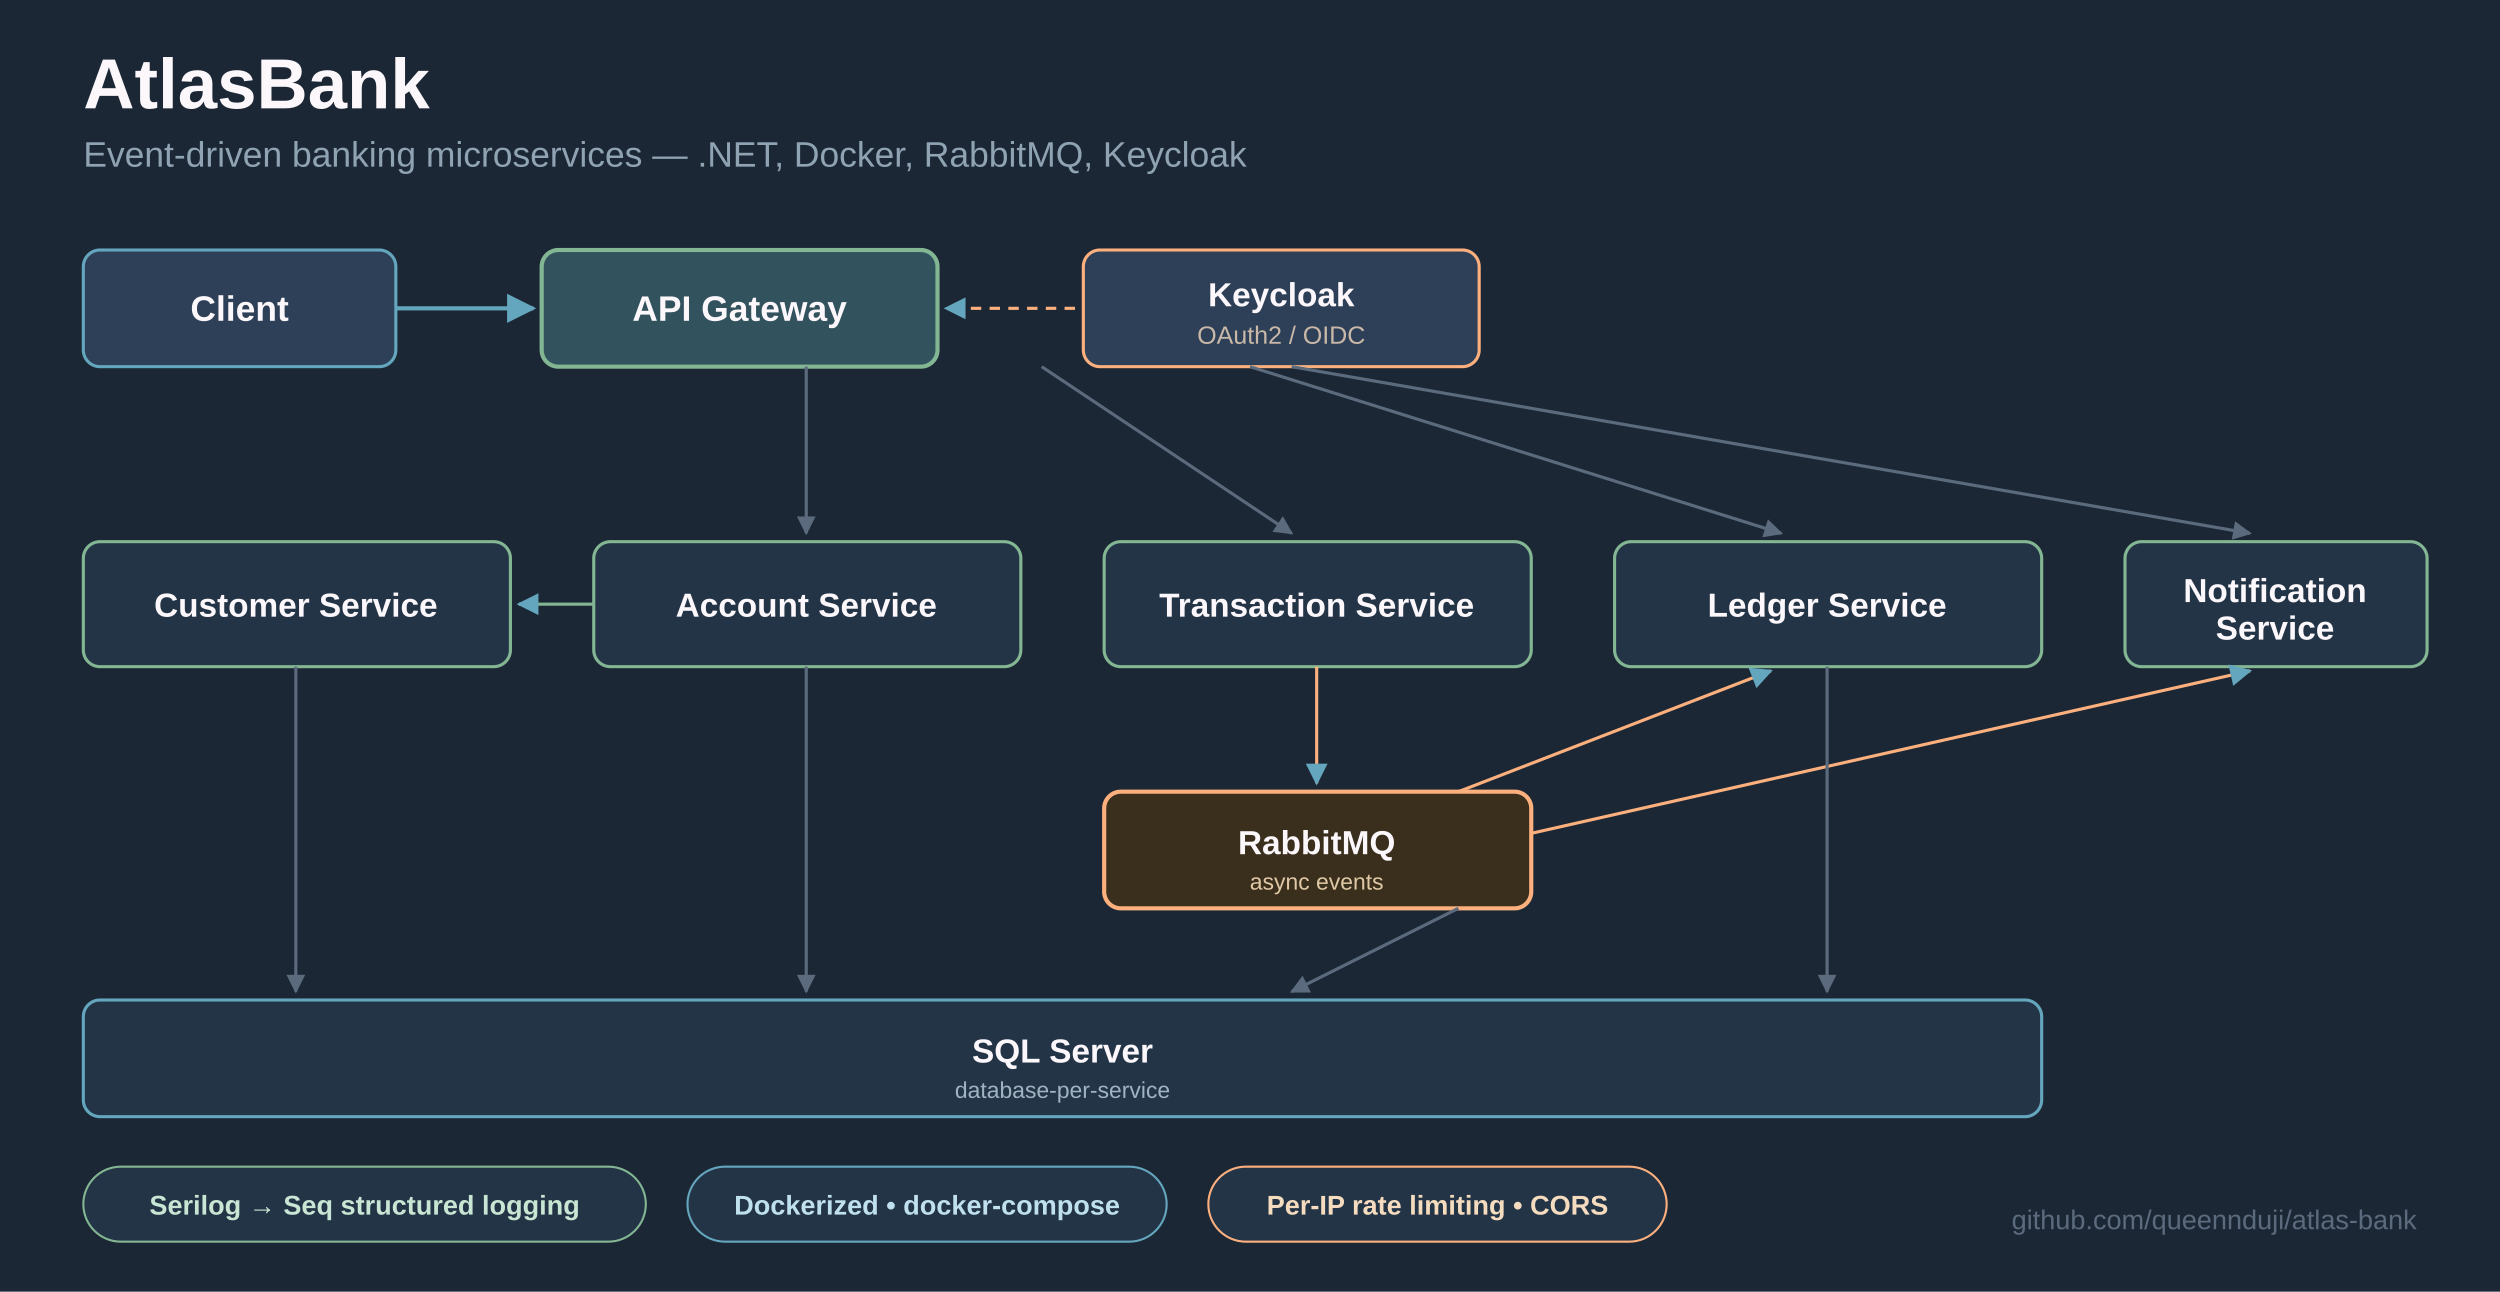
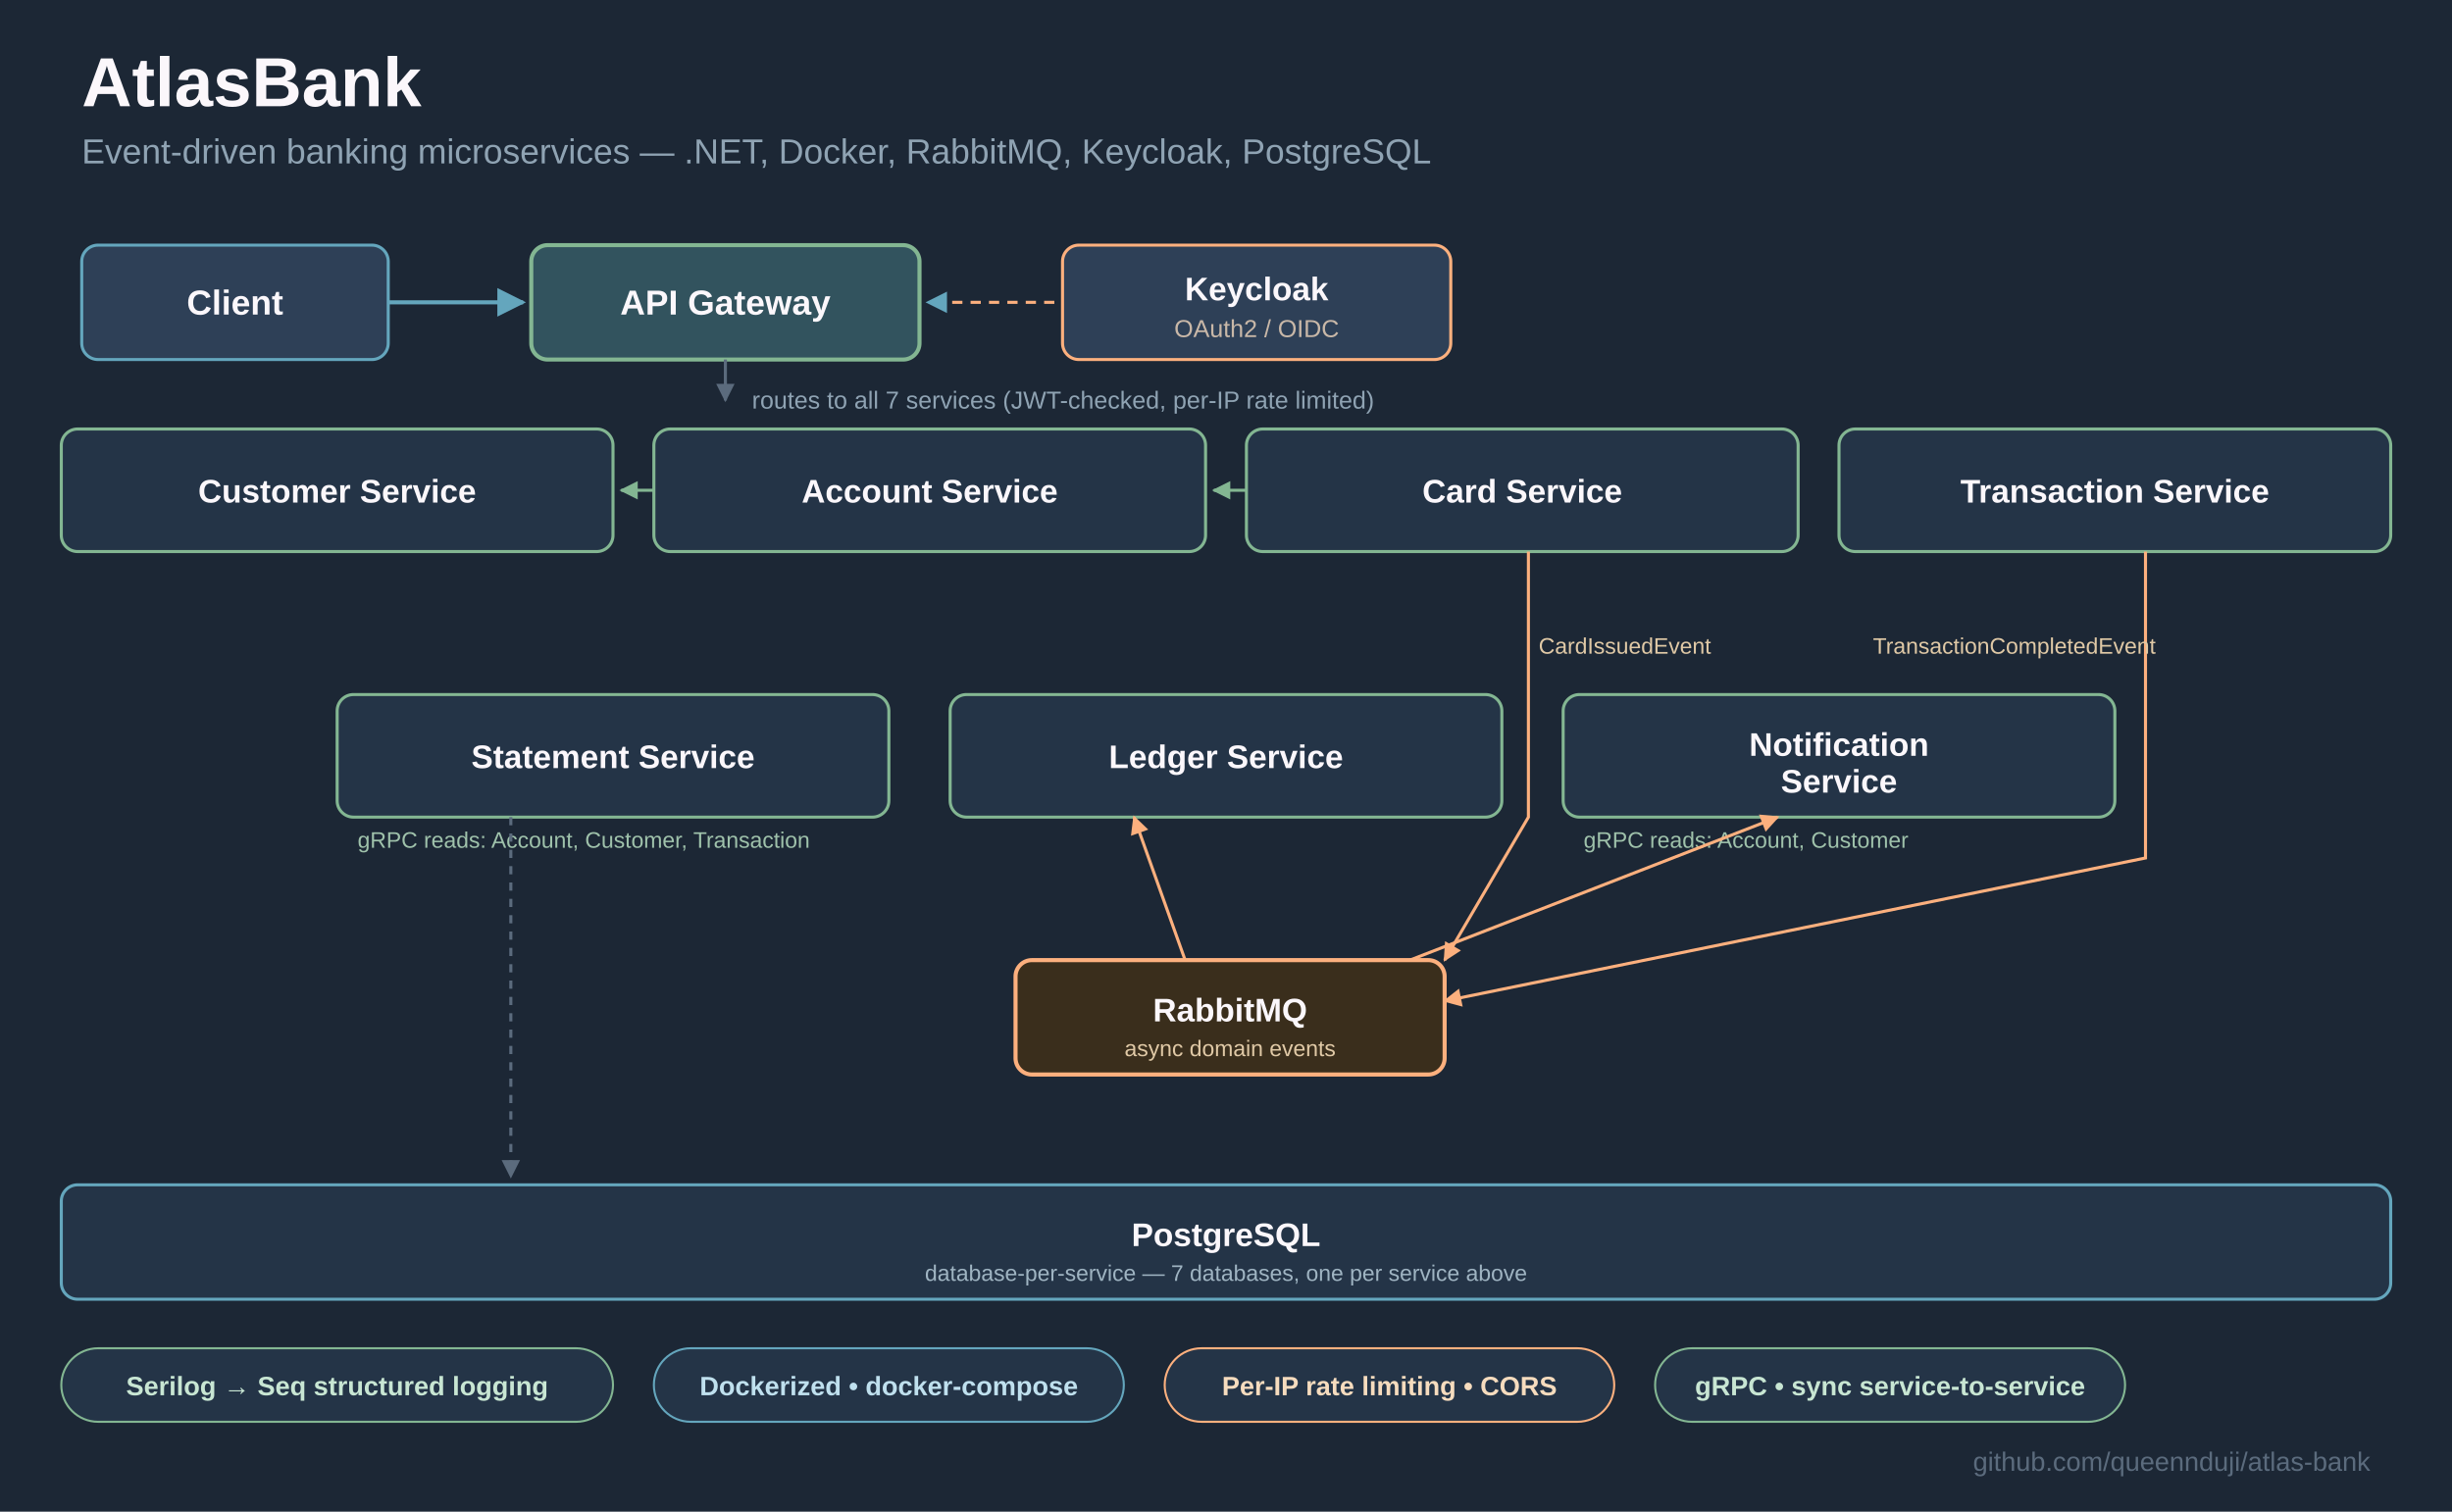
- <svg xmlns="http://www.w3.org/2000/svg" viewBox="0 0 1200 620" font-family="'Source Sans 3', Arial, sans-serif">
+ <svg xmlns="http://www.w3.org/2000/svg" viewBox="0 0 1200 740" font-family="'Source Sans 3', Arial, sans-serif">
  <defs>
    <marker id="arrow" viewBox="0 0 10 10" refX="9" refY="5" markerWidth="7" markerHeight="7" orient="auto-start-reverse">
      <path d="M0,0 L10,5 L0,10 z" fill="#64a6bd" />
    </marker>
    <marker id="arrowDim" viewBox="0 0 10 10" refX="9" refY="5" markerWidth="6" markerHeight="6" orient="auto-start-reverse">
      <path d="M0,0 L10,5 L0,10 z" fill="#5b6b7d" />
    </marker>
+     <marker id="arrowGrpc" viewBox="0 0 10 10" refX="9" refY="5" markerWidth="6" markerHeight="6" orient="auto-start-reverse">
+       <path d="M0,0 L10,5 L0,10 z" fill="#83b692" />
+     </marker>
+     <marker id="arrowMq" viewBox="0 0 10 10" refX="9" refY="5" markerWidth="6" markerHeight="6" orient="auto-start-reverse">
+       <path d="M0,0 L10,5 L0,10 z" fill="#fcb07e" />
+     </marker>
  </defs>
-   <rect width="1200" height="620" fill="#1c2735" />
+   <rect width="1200" height="740" fill="#1c2735" />
  <text x="40" y="52" fill="#fbf7fb" font-size="34" font-weight="700">AtlasBank</text>
-   <text x="40" y="80" fill="#8fa3b3" font-size="17">Event-driven banking microservices — .NET, Docker, RabbitMQ, Keycloak</text>
+   <text x="40" y="80" fill="#8fa3b3" font-size="17">Event-driven banking microservices — .NET, Docker, RabbitMQ, Keycloak, PostgreSQL</text>
  <rect x="40" y="120" width="150" height="56" rx="8" fill="#2e4057" stroke="#64a6bd" stroke-width="1.5" />
  <text x="115" y="154" fill="#fbf7fb" font-size="17" font-weight="600" text-anchor="middle">Client</text>
  <rect x="260" y="120" width="190" height="56" rx="8" fill="#32535e" stroke="#83b692" stroke-width="2" />
  <text x="355" y="154" fill="#fbf7fb" font-size="17" font-weight="700" text-anchor="middle">API Gateway</text>
  <rect x="520" y="120" width="190" height="56" rx="8" fill="#2e4057" stroke="#fcb07e" stroke-width="1.5" />
  <text x="615" y="147" fill="#fbf7fb" font-size="16" font-weight="600" text-anchor="middle">Keycloak</text>
  <text x="615" y="165" fill="#c9b8a8" font-size="12" text-anchor="middle">OAuth2 / OIDC</text>
  <line x1="190" y1="148" x2="256" y2="148" stroke="#64a6bd" stroke-width="2" marker-end="url(#arrow)" />
  <line x1="516" y1="148" x2="454" y2="148" stroke="#fcb07e" stroke-width="1.5" stroke-dasharray="5,4" marker-end="url(#arrow)" />
+   <line x1="355" y1="176" x2="355" y2="196" stroke="#5b6b7d" stroke-width="1.5" marker-end="url(#arrowDim)" />
+   <text x="368" y="200" fill="#8fa3b3" font-size="12">routes to all 7 services (JWT-checked, per-IP rate limited)</text>
  <g font-size="16" font-weight="600">
-     <rect x="40" y="260" width="205" height="60" rx="8" fill="#243447" stroke="#83b692" stroke-width="1.5" />
-     <text x="142" y="296" fill="#fbf7fb" text-anchor="middle">Customer Service</text>
-     <rect x="285" y="260" width="205" height="60" rx="8" fill="#243447" stroke="#83b692" stroke-width="1.5" />
-     <text x="387" y="296" fill="#fbf7fb" text-anchor="middle">Account Service</text>
-     <rect x="530" y="260" width="205" height="60" rx="8" fill="#243447" stroke="#83b692" stroke-width="1.5" />
-     <text x="632" y="296" fill="#fbf7fb" text-anchor="middle">Transaction Service</text>
-     <rect x="775" y="260" width="205" height="60" rx="8" fill="#243447" stroke="#83b692" stroke-width="1.5" />
-     <text x="877" y="296" fill="#fbf7fb" text-anchor="middle">Ledger Service</text>
-     <rect x="1020" y="260" width="145" height="60" rx="8" fill="#243447" stroke="#83b692" stroke-width="1.5" />
-     <text x="1092" y="289" fill="#fbf7fb" text-anchor="middle">Notification</text>
-     <text x="1092" y="307" fill="#fbf7fb" text-anchor="middle">Service</text>
+     <rect x="30" y="210" width="270" height="60" rx="8" fill="#243447" stroke="#83b692" stroke-width="1.5" />
+     <text x="165" y="246" fill="#fbf7fb" text-anchor="middle">Customer Service</text>
+     <rect x="320" y="210" width="270" height="60" rx="8" fill="#243447" stroke="#83b692" stroke-width="1.5" />
+     <text x="455" y="246" fill="#fbf7fb" text-anchor="middle">Account Service</text>
+     <rect x="610" y="210" width="270" height="60" rx="8" fill="#243447" stroke="#83b692" stroke-width="1.5" />
+     <text x="745" y="246" fill="#fbf7fb" text-anchor="middle">Card Service</text>
+     <rect x="900" y="210" width="270" height="60" rx="8" fill="#243447" stroke="#83b692" stroke-width="1.5" />
+     <text x="1035" y="246" fill="#fbf7fb" text-anchor="middle">Transaction Service</text>
  </g>
-   <line x1="387" y1="176" x2="387" y2="256" stroke="#5b6b7d" stroke-width="1.5" marker-end="url(#arrowDim)" />
-   <line x1="500" y1="176" x2="620" y2="256" stroke="#5b6b7d" stroke-width="1.5" marker-end="url(#arrowDim)" />
-   <line x1="600" y1="176" x2="855" y2="256" stroke="#5b6b7d" stroke-width="1.5" marker-end="url(#arrowDim)" />
-   <line x1="620" y1="176" x2="1080" y2="256" stroke="#5b6b7d" stroke-width="1.5" marker-end="url(#arrowDim)" />
-   <line x1="285" y1="290" x2="249" y2="290" stroke="#83b692" stroke-width="1.5" marker-end="url(#arrow)" />
-   <rect x="530" y="380" width="205" height="56" rx="8" fill="#3a2e1c" stroke="#fcb07e" stroke-width="2" />
-   <text x="632" y="410" fill="#fbf7fb" font-size="16" font-weight="700" text-anchor="middle">RabbitMQ</text>
-   <text x="632" y="427" fill="#e0c9a6" font-size="11" text-anchor="middle">async events</text>
-   <line x1="632" y1="320" x2="632" y2="376" stroke="#fcb07e" stroke-width="1.5" marker-end="url(#arrow)" />
-   <line x1="700" y1="380" x2="850" y2="322" stroke="#fcb07e" stroke-width="1.5" marker-end="url(#arrow)" />
-   <line x1="735" y1="400" x2="1080" y2="322" stroke="#fcb07e" stroke-width="1.5" marker-end="url(#arrow)" />
-   <rect x="40" y="480" width="940" height="56" rx="8" fill="#243447" stroke="#64a6bd" stroke-width="1.5" />
-   <text x="510" y="510" fill="#fbf7fb" font-size="16" font-weight="700" text-anchor="middle">SQL Server</text>
-   <text x="510" y="527" fill="#9fb4c2" font-size="11" text-anchor="middle">database-per-service</text>
-   <line x1="142" y1="320" x2="142" y2="476" stroke="#5b6b7d" stroke-width="1.5" marker-end="url(#arrowDim)" />
-   <line x1="387" y1="320" x2="387" y2="476" stroke="#5b6b7d" stroke-width="1.5" marker-end="url(#arrowDim)" />
-   <line x1="632" y1="320" x2="632" y2="476" stroke="#5b6b7d" stroke-width="1.5" marker-end="url(#arrowDim)" style="display:none" />
-   <line x1="700" y1="436" x2="620" y2="476" stroke="#5b6b7d" stroke-width="1.5" marker-end="url(#arrowDim)" />
-   <line x1="877" y1="320" x2="877" y2="476" stroke="#5b6b7d" stroke-width="1.5" marker-end="url(#arrowDim)" />
+   <line x1="320" y1="240" x2="304" y2="240" stroke="#83b692" stroke-width="1.5" marker-end="url(#arrowGrpc)" />
+   <line x1="610" y1="240" x2="594" y2="240" stroke="#83b692" stroke-width="1.5" marker-end="url(#arrowGrpc)" />
+   <g font-size="16" font-weight="600">
+     <rect x="165" y="340" width="270" height="60" rx="8" fill="#243447" stroke="#83b692" stroke-width="1.5" />
+     <text x="300" y="376" fill="#fbf7fb" text-anchor="middle">Statement Service</text>
+     <rect x="465" y="340" width="270" height="60" rx="8" fill="#243447" stroke="#83b692" stroke-width="1.5" />
+     <text x="600" y="376" fill="#fbf7fb" text-anchor="middle">Ledger Service</text>
+     <rect x="765" y="340" width="270" height="60" rx="8" fill="#243447" stroke="#83b692" stroke-width="1.5" />
+     <text x="900" y="370" fill="#fbf7fb" text-anchor="middle">Notification</text>
+     <text x="900" y="388" fill="#fbf7fb" text-anchor="middle">Service</text>
+   </g>
+   <text x="175" y="415" fill="#9fc2ab" font-size="11">gRPC reads: Account, Customer, Transaction</text>
+   <text x="775" y="415" fill="#9fc2ab" font-size="11">gRPC reads: Account, Customer</text>
+   <rect x="497" y="470" width="210" height="56" rx="8" fill="#3a2e1c" stroke="#fcb07e" stroke-width="2" />
+   <text x="602" y="500" fill="#fbf7fb" font-size="16" font-weight="700" text-anchor="middle">RabbitMQ</text>
+   <text x="602" y="517" fill="#e0c9a6" font-size="11" text-anchor="middle">async domain events</text>
+   <polyline points="1050,270 1050,420 707,490" fill="none" stroke="#fcb07e" stroke-width="1.5" marker-end="url(#arrowMq)" />
+   <text x="1055" y="320" fill="#e0c9a6" font-size="11" text-anchor="end">TransactionCompletedEvent</text>
+   <polyline points="748,270 748,400 707,470" fill="none" stroke="#fcb07e" stroke-width="1.5" marker-end="url(#arrowMq)" />
+   <text x="753" y="320" fill="#e0c9a6" font-size="11">CardIssuedEvent</text>
+   <line x1="580" y1="470" x2="555" y2="400" stroke="#fcb07e" stroke-width="1.5" marker-end="url(#arrowMq)" />
+   <line x1="690" y1="470" x2="870" y2="400" stroke="#fcb07e" stroke-width="1.5" marker-end="url(#arrowMq)" />
+   <rect x="30" y="580" width="1140" height="56" rx="8" fill="#243447" stroke="#64a6bd" stroke-width="1.5" />
+   <text x="600" y="610" fill="#fbf7fb" font-size="16" font-weight="700" text-anchor="middle">PostgreSQL</text>
+   <text x="600" y="627" fill="#9fb4c2" font-size="11" text-anchor="middle">database-per-service — 7 databases, one per service above</text>
+   <line x1="250" y1="400" x2="250" y2="576" stroke="#5b6b7d" stroke-width="1.5" stroke-dasharray="4,4" marker-end="url(#arrowDim)" />
  <g font-size="13" font-weight="600">
-     <rect x="40" y="560" width="270" height="36" rx="18" fill="#243447" stroke="#83b692" stroke-width="1" />
-     <text x="175" y="583" fill="#c8e6d3" text-anchor="middle">Serilog → Seq structured logging</text>
-     <rect x="330" y="560" width="230" height="36" rx="18" fill="#243447" stroke="#64a6bd" stroke-width="1" />
-     <text x="445" y="583" fill="#bfe0ee" text-anchor="middle">Dockerized • docker-compose</text>
-     <rect x="580" y="560" width="220" height="36" rx="18" fill="#243447" stroke="#fcb07e" stroke-width="1" />
-     <text x="690" y="583" fill="#f6dcbe" text-anchor="middle">Per-IP rate limiting • CORS</text>
+     <rect x="30" y="660" width="270" height="36" rx="18" fill="#243447" stroke="#83b692" stroke-width="1" />
+     <text x="165" y="683" fill="#c8e6d3" text-anchor="middle">Serilog → Seq structured logging</text>
+     <rect x="320" y="660" width="230" height="36" rx="18" fill="#243447" stroke="#64a6bd" stroke-width="1" />
+     <text x="435" y="683" fill="#bfe0ee" text-anchor="middle">Dockerized • docker-compose</text>
+     <rect x="570" y="660" width="220" height="36" rx="18" fill="#243447" stroke="#fcb07e" stroke-width="1" />
+     <text x="680" y="683" fill="#f6dcbe" text-anchor="middle">Per-IP rate limiting • CORS</text>
+     <rect x="810" y="660" width="230" height="36" rx="18" fill="#243447" stroke="#83b692" stroke-width="1" />
+     <text x="925" y="683" fill="#c8e6d3" text-anchor="middle">gRPC • sync service-to-service</text>
  </g>
-   <text x="1160" y="590" fill="#5b6b7d" font-size="13" text-anchor="end">github.com/queennduji/atlas-bank</text>
+   <text x="1160" y="720" fill="#5b6b7d" font-size="13" text-anchor="end">github.com/queennduji/atlas-bank</text>
</svg>
